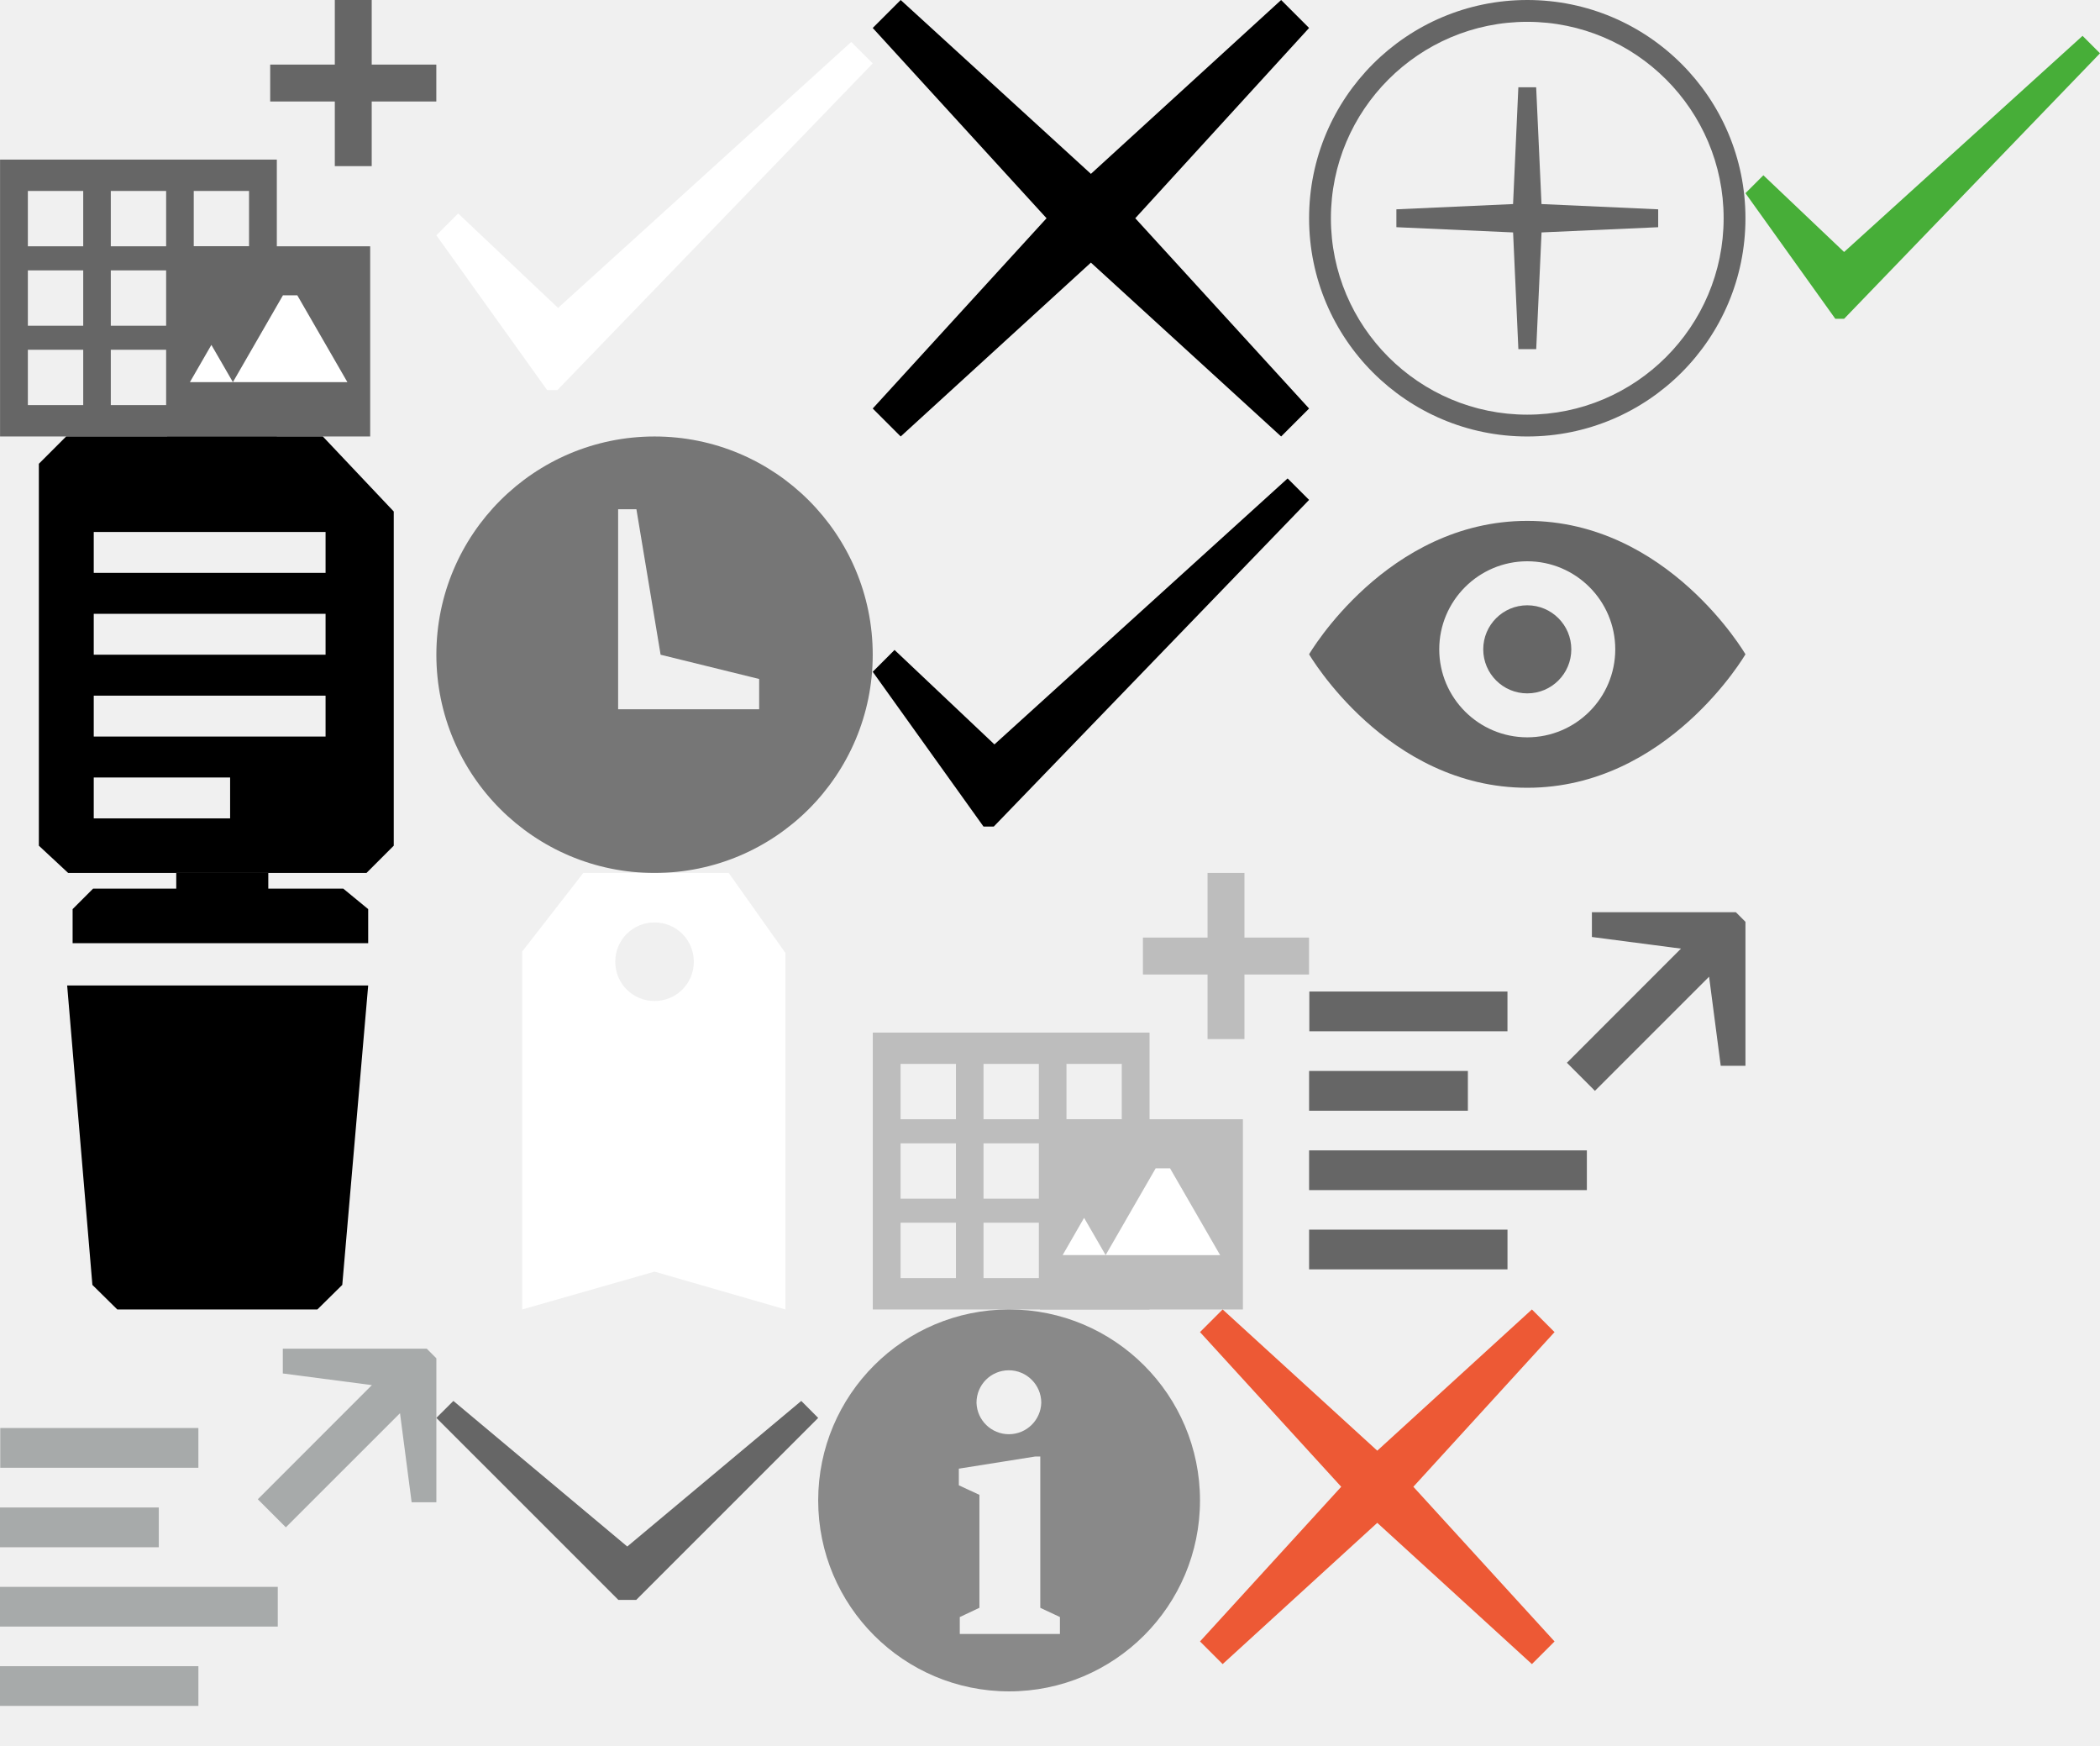
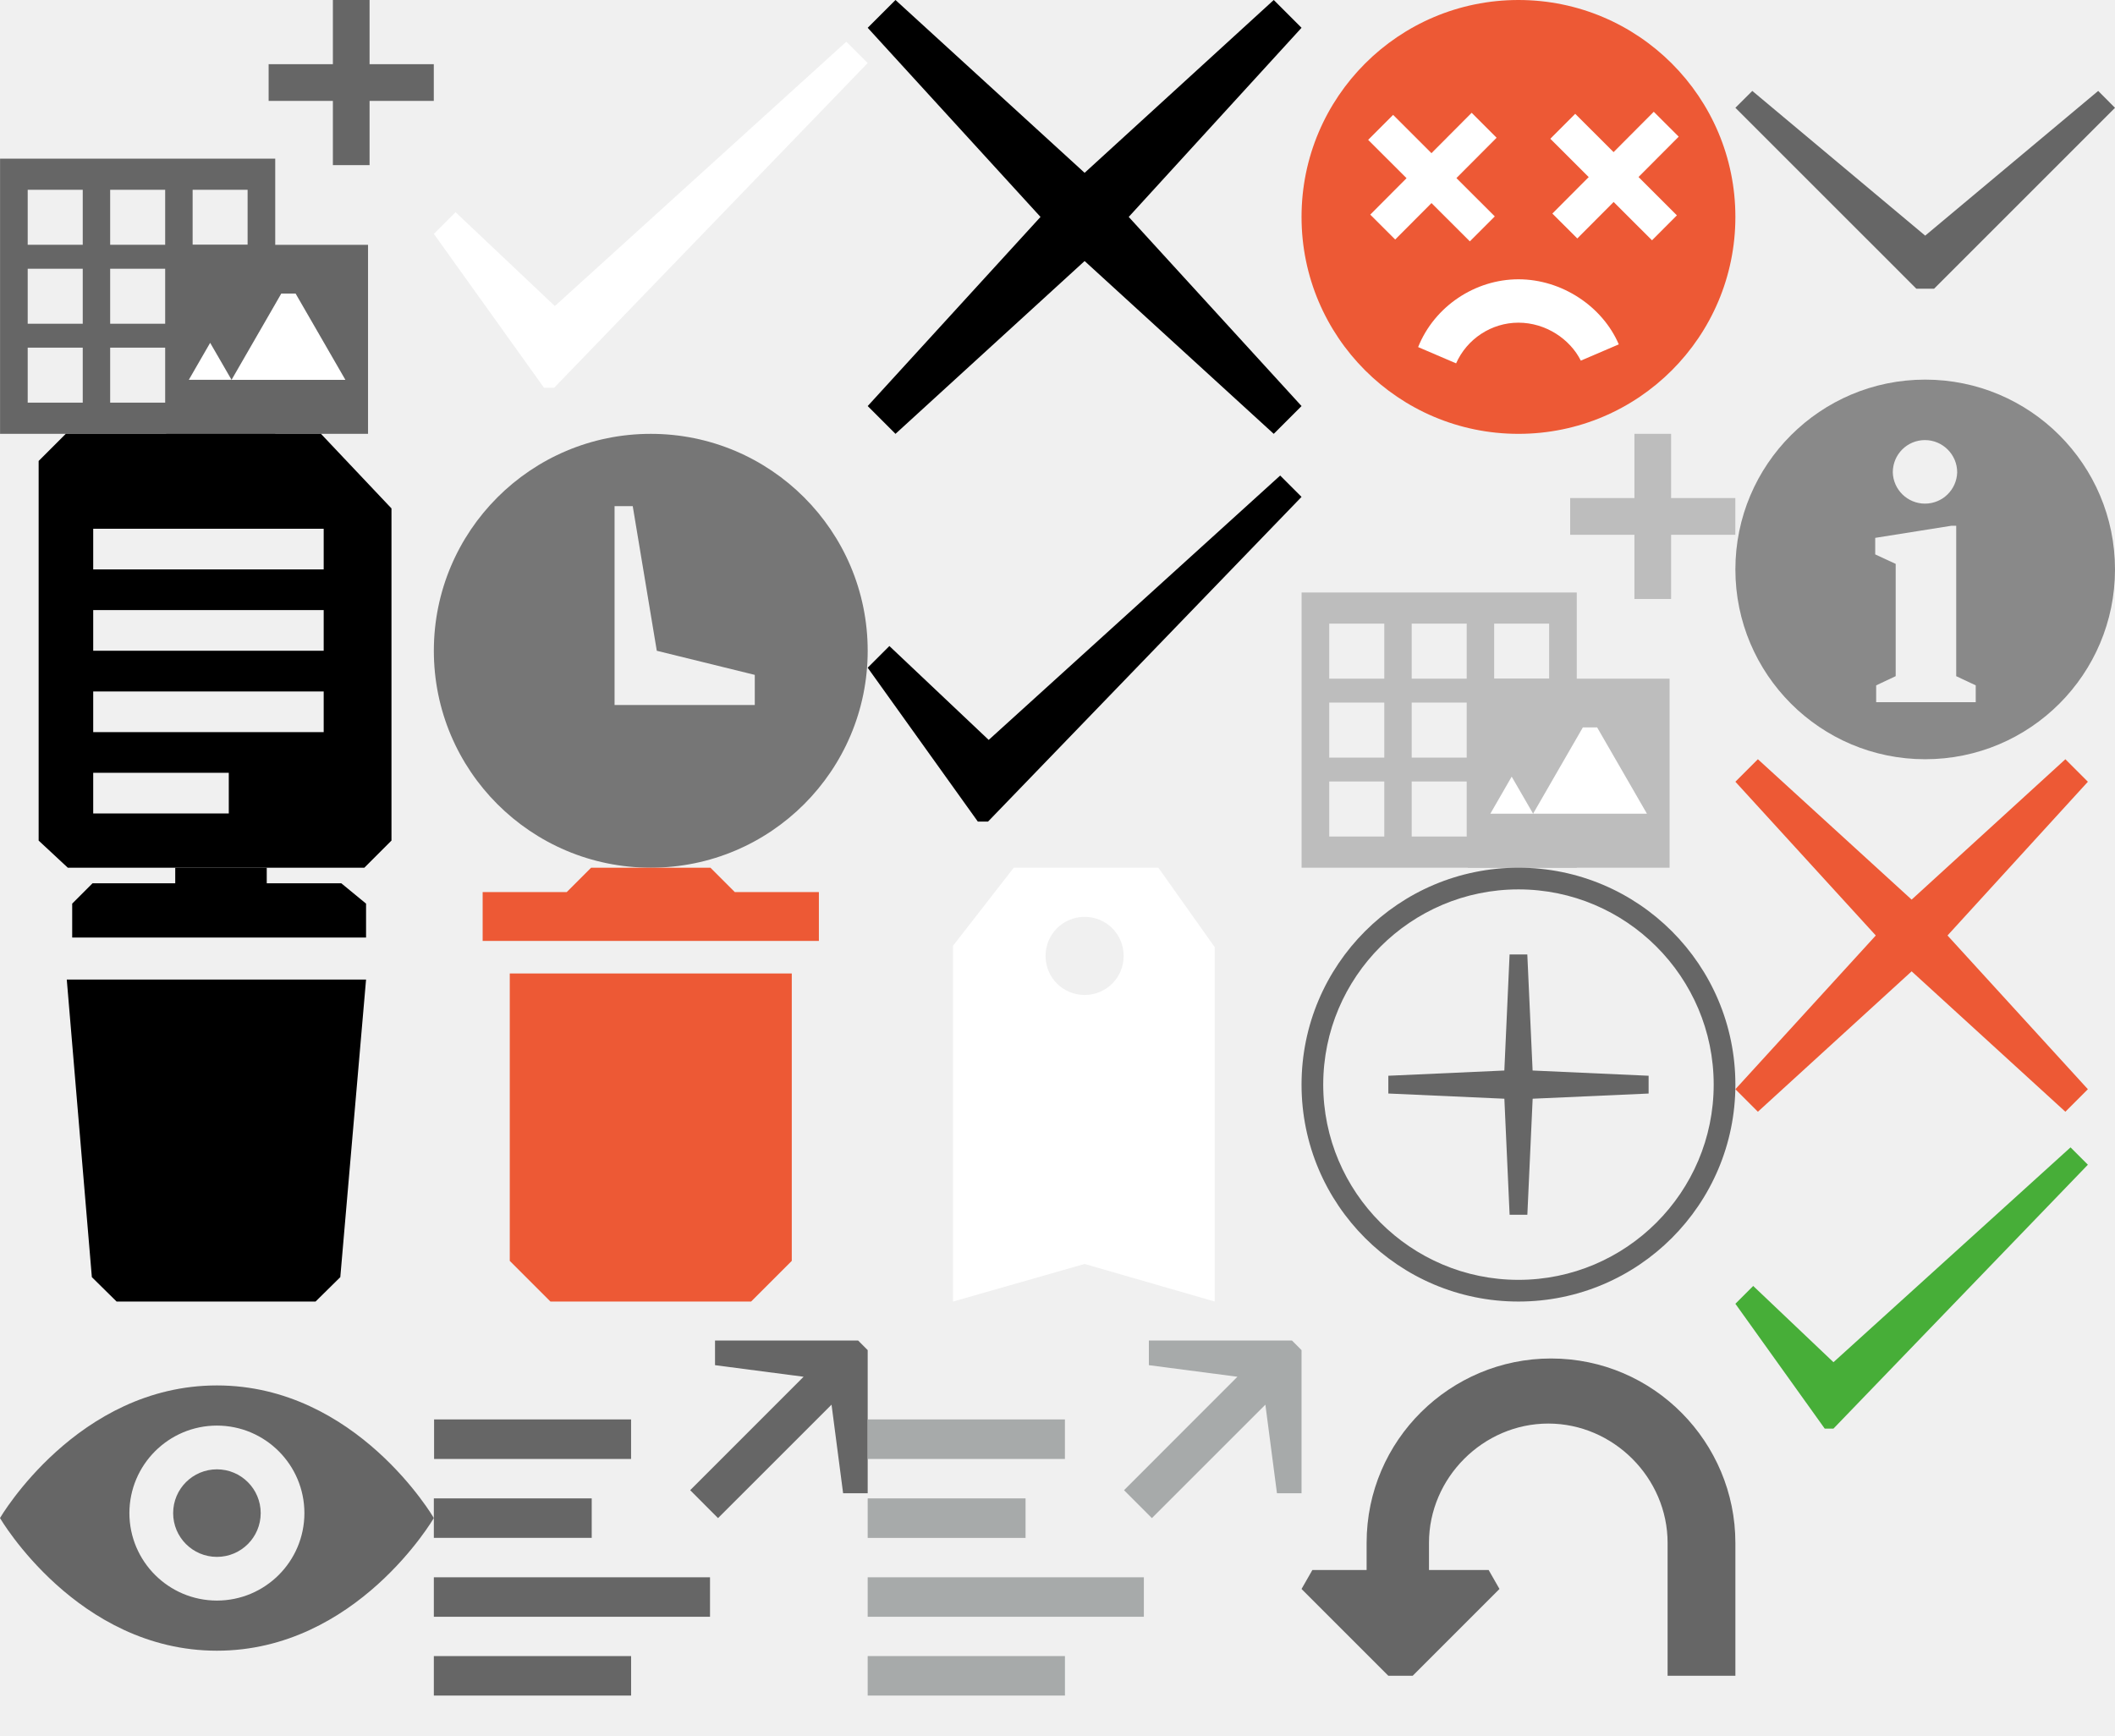
- <svg xmlns="http://www.w3.org/2000/svg" width="77" height="64" viewBox="0 0 77 64">
+ <svg xmlns="http://www.w3.org/2000/svg" width="78" height="64" viewBox="0 0 78 64">
  <view id="add-image" viewBox="0 0 16 16" />
  <svg width="16" height="16" viewBox="0 0 25 25">
    <g fill="#666">
      <path d="M15.48 3.7h9.517v2.115H15.48z" />
      <path d="M19.182 0h2.114v9.515h-2.114z" />
    </g>
    <path fill="#666" d="M.003 9.142V25H15.86V9.142H.004zm11.095 1.794h3.17v3.172H11.1v-3.172zm-6.33 12.267H1.596v-3.17h3.172v3.17zm0-4.547H1.596v-3.17h3.172v3.17zm0-4.55H1.596v-3.17h3.172v3.17zm4.75 9.097h-3.17v-3.17h3.17v3.17zm0-4.547h-3.17v-3.17h3.17v3.17zm0-4.55h-3.17v-3.17h3.17v3.17zm4.9 9.247h-3.47v-3.47h3.47v3.47zm0-4.547h-3.47v-3.47h3.47v3.47z" />
    <path fill="#666" d="M9.578 14.107h11.63V25H9.58z" />
    <g fill="#FFF">
      <path d="M16.21 16.915h.823l1.23 2.13 1.64 2.843h-6.56l1.64-2.844zM12.11 19.755l.616 1.064.617 1.068H10.88l.617-1.07z" />
    </g>
  </svg>
-   <view id="add-image-grey" viewBox="32 32 16 16" />
-   <svg width="16" height="16" viewBox="0 0 25 25" x="32" y="32">
+   <view id="add-image-grey" viewBox="48 16 16 16" />
+   <svg width="16" height="16" viewBox="0 0 25 25" x="48" y="16">
    <g fill="none" fill-rule="evenodd">
      <g transform="translate(15)" fill="#BDBDBD">
        <path d="M.48 3.7h9.517v2.115H.48z" />
        <path d="M4.182 0h2.114v9.515H4.182z" />
      </g>
      <path d="M.003 9.142V25H15.86V9.142H.004zm11.095 1.794h3.17v3.172H11.1v-3.172zm-6.33 12.267H1.596v-3.17h3.172v3.17zm0-4.547H1.596v-3.17h3.172v3.17zm0-4.55H1.596v-3.17h3.172v3.17zm4.75 9.097h-3.17v-3.17h3.17v3.17zm0-4.547h-3.17v-3.17h3.17v3.17zm0-4.55h-3.17v-3.17h3.17v3.17zm4.9 9.247h-3.47v-3.47h3.47v3.47zm0-4.547h-3.47v-3.47h3.47v3.47z" fill="#BDBDBD" />
      <path fill="#BDBDBD" d="M9.578 14.107h11.63V25H9.58z" />
      <g transform="translate(10 16)" fill="#FFF">
        <path d="M6.21.915h.823l1.23 2.13 1.64 2.843h-6.56l1.64-2.844L6.212.914zM2.11 3.755l.616 1.064.617 1.068H.88l.617-1.07.612-1.063z" />
      </g>
    </g>
  </svg>
  <view id="article" viewBox="0 16 16 16" />
  <svg width="16" height="16" viewBox="0 0 128 128" y="16">
    <path d="M94.8 0H19.4l-8 8v112l8.6 8h87.5l8-8V22L94.7 0zM67.5 112h-40v-12h40v12zm28-24h-68V76h68v12zm0-24h-68V52h68v12zm0-24h-68V28h68v12z" />
  </svg>
  <view id="clock" viewBox="16 16 16 16" />
  <svg width="16" height="16" viewBox="0 0 18 18" x="16" y="16">
    <path d="M9 0C4.03 0 0 4.032 0 9a9 9 0 0 0 9 9 9 9 0 0 0 9-9c0-4.968-4.03-9-9-9zm4.315 11.25H7.498V3h.754l.998 6 4.065 1v1.25z" fill="#767676" fill-rule="evenodd" />
  </svg>
  <view id="cross" viewBox="32 0 16 16" />
  <svg width="16" height="16" viewBox="0 0 128 128" x="32">
    <path d="M0 119.8l8.2 8.2 62.6-57.2L128 8.2 119.8 0 57.2 57.2zm119.8 8.2l8.2-8.2-57.2-62.6L8.2 0 0 8.2l57.2 62.6z" />
  </svg>
-   <view id="cross-red" viewBox="44 48 13 13" />
-   <svg width="13" height="13" viewBox="1.5 1.5 13 13" x="44" y="48">
+   <view id="cross-red" viewBox="64 28 13 13" />
+   <svg width="13" height="13" viewBox="1.5 1.5 13 13" x="64" y="28">
    <path fill="#ED5935" d="M14.5 2.33l-.83-.83L8 6.677 2.33 1.5l-.83.83L6.678 8 1.5 13.67l.83.83L8 9.322l5.67 5.178.83-.83L9.323 8z" />
  </svg>
  <view id="delete" viewBox="0 32 16 16" />
  <svg width="16" height="16" viewBox="0 0 128 128" y="32">
    <path d="M100.7 4.6h-22V0h-27v4.6H27.3l-6 6v10H108v-10zM64 33H19.7l7.4 87.8 7.3 7.2h58.7l7.3-7.2L108 33z" />
  </svg>
-   <view id="down-arrow" viewBox="16 48 14 14" />
-   <svg width="14" height="14" viewBox="0 0 14 14" x="16" y="48">
+   <view id="delete-red" viewBox="16 32 16 16" />
+   <svg width="16" height="16" viewBox="0 0 16 16" x="16" y="32">
+     <path fill="#ED5935" d="M2.8 14.5L4.3 16h7.4l1.5-1.5V3.9H2.8v10.6zM14.2.9h-3.1l-.9-.9H5.8l-.9.9H1.8v1.8h12.4V.9z" />
+   </svg>
+   <view id="down-arrow" viewBox="64 0 14 14" />
+   <svg width="14" height="14" viewBox="0 0 14 14" x="64">
    <path fill="#666" d="M13.38 3.353L7 8.69.624 3.353 0 3.975 5.757 9.73l.917.918h.653l.917-.917L14 3.976z" />
  </svg>
-   <view id="info-grey" viewBox="30 48 14 14" />
-   <svg width="14" height="14" viewBox="0 0 14 14" x="30" y="48">
+   <view id="failed-face-red" viewBox="48 0 16 16" />
+   <svg width="16" height="16" viewBox="0 0 16 16" x="48">
+     <circle fill="#ED5935" cx="8" cy="8" r="8" />
+     <g fill="#FFF">
+       <path d="M3.377 4.236l3.75 3.745-.92.92-3.75-3.743z" />
+       <path d="M6.274 4.16l.92.92-3.74 3.753-.92-.918z" />
+     </g>
+     <g fill="#FFF">
+       <path d="M10.093 4.197l3.75 3.745-.918.92-3.75-3.745z" />
+       <path d="M12.99 4.122l.92.918-3.74 3.754-.92-.918z" />
+     </g>
+     <path fill="#FFF" d="M5.7 13.4l-1.4-.6c.6-1.5 2.1-2.5 3.7-2.5s3.1 1 3.7 2.4l-1.4.6c-.4-.8-1.3-1.4-2.3-1.4-1 0-1.9.6-2.3 1.5z" />
+   </svg>
+   <view id="info-grey" viewBox="64 14 14 14" />
+   <svg width="14" height="14" viewBox="0 0 14 14" x="64" y="14">
    <path fill="#898989" d="M7 0a7 7 0 1 0 0 14A7 7 0 0 0 7 0zm-.008 2.23c.648 0 1.188.53 1.188 1.19a1.188 1.188 0 0 1-2.375 0c0-.66.528-1.19 1.187-1.19zm1.87 9.666h-3.67v-.62l.72-.34v-4.14l-.755-.35v-.61l2.807-.446h.18v5.547l.72.338v.62z" />
  </svg>
-   <view id="plus" viewBox="48 0 16 16" />
-   <svg width="16" height="16" viewBox="0 0 18 18" x="48">
+   <view id="plus" viewBox="48 32 16 16" />
+   <svg width="16" height="16" viewBox="0 0 18 18" x="48" y="32">
    <path fill="#666" d="M9 .9c4.467 0 8.1 3.634 8.1 8.1 0 4.467-3.633 8.1-8.1 8.1S.9 13.467.9 9C.9 4.534 4.534.9 9 .9M9 0a9 9 0 1 0 0 18A9 9 0 0 0 9 0z" />
    <path fill="#666" d="M14.4 8.632l-4.813-.217-.22-4.815h-.735l-.218 4.815-4.813.217v.737l4.814.216.218 4.814h.736l.22-4.814L14.4 9.37z" />
  </svg>
-   <view id="preview-eye" viewBox="48 16 16 16" />
-   <svg width="16" height="16" viewBox="0 0 20 20" x="48" y="16">
+   <view id="preview-eye" viewBox="0 48 16 16" />
+   <svg width="16" height="16" viewBox="0 0 20 20" y="48">
    <path fill="#666" d="M10 3.867C3.56 3.867 0 9.98 0 9.98s3.56 6.116 10 6.116c6.44 0 10-6.116 10-6.116s-3.56-6.113-10-6.113zm0 9.918a4.038 4.038 0 0 1-4.035-4.032A4.04 4.04 0 0 1 10 5.718a4.038 4.038 0 0 1 4.033 4.035A4.036 4.036 0 0 1 10 13.785z" />
    <circle fill="#666" cx="10" cy="9.753" r="2.018" />
  </svg>
-   <view id="publish" viewBox="48 32 16 16" />
-   <svg width="16" height="16" viewBox="0 0 18 18" x="48" y="32">
+   <view id="publish" viewBox="16 48 16 16" />
+   <svg width="16" height="16" viewBox="0 0 18 18" x="16" y="48">
    <g fill="#666">
      <path d="M0 8.166h6.55v1.638H0zM0 14.71h8.184v1.638H0zM0 11.44h11.458v1.638H0zM.01 4.89h8.173V6.53H.01zM15.34 3.12l-4.705 4.707 1.156 1.158L16.5 4.278l.48 3.675H18V2.015l-.396-.397h-5.938V2.64z" />
    </g>
  </svg>
-   <view id="publish-disabled" viewBox="0 48 16 16" />
-   <svg width="16" height="16" viewBox="0 0 18 18" y="48">
+   <view id="publish-disabled" viewBox="32 48 16 16" />
+   <svg width="16" height="16" viewBox="0 0 18 18" x="32" y="48">
    <g fill="#A7AAAA">
      <path d="M0 8.166h6.55v1.64H0zM0 14.71h8.184v1.638H0zM0 11.44h11.458v1.638H0zM.01 4.89h8.173V6.53H.01zM15.34 3.12l-4.705 4.707 1.156 1.158L16.5 4.278l.48 3.675H18V2.015l-.396-.397h-5.938V2.64z" />
    </g>
  </svg>
-   <view id="tag-white-30" viewBox="16 32 16 16" />
-   <svg width="16" height="16" viewBox="0 0 30 30" x="16" y="32">
+   <view id="rollback-grey" viewBox="48 48 16 16" />
+   <svg width="16" height="16" viewBox="0 0 16 16" x="48" y="48">
+     <path fill="#666" d="M6.9 9.9H.4l-.4.7 3.2 3.2h.9l3.2-3.2" />
+     <path fill="#666" d="M9.2 2.1c-3.7 0-6.8 3-6.8 6.8v2.2h2.3V8.9c0-2.4 2-4.4 4.4-4.4 2.4 0 4.4 2 4.4 4.4v4.9H16V8.9c0-3.7-3-6.8-6.8-6.8z" />
+   </svg>
+   <view id="tag-white-30" viewBox="32 32 16 16" />
+   <svg width="16" height="16" viewBox="0 0 30 30" x="32" y="32">
    <path fill="#FFF" d="M20.1 0h-10L5.9 5.4V30l9.1-2.6 9 2.6V5.5L20.1 0zM15 8.8c-1.5 0-2.7-1.2-2.7-2.7 0-1.5 1.2-2.7 2.7-2.7 1.5 0 2.7 1.2 2.7 2.7 0 1.5-1.2 2.7-2.7 2.7z" />
  </svg>
  <view id="tick" viewBox="32 16 16 16" />
  <svg width="16" height="16" viewBox="0 0 128 128" x="32" y="16">
    <path d="M128 18.6l-6.3-6.3-86 78L6.4 62.6 0 69l32.5 45.4h3z" />
  </svg>
-   <view id="tick-green" viewBox="64 0 13 13" />
-   <svg width="13" height="13" viewBox="1.5 1.5 13 13" x="64">
+   <view id="tick-green" viewBox="64 41 13 13" />
+   <svg width="13" height="13" viewBox="1.5 1.5 13 13" x="64" y="41">
    <path fill="#47AE38" d="M14.5 3.454l-.64-.64-8.743 7.923-2.96-2.812-.657.657 3.295 4.604h.322z" />
  </svg>
  <view id="tick-selected" viewBox="16 0 16 16" />
  <svg width="16" height="16" viewBox="0 0 128 128" x="16">
    <path fill="#FFF" d="M128 18.6l-6.3-6.3-86 78L6.4 62.6 0 69l32.5 45.4h3z" />
  </svg>
</svg>
